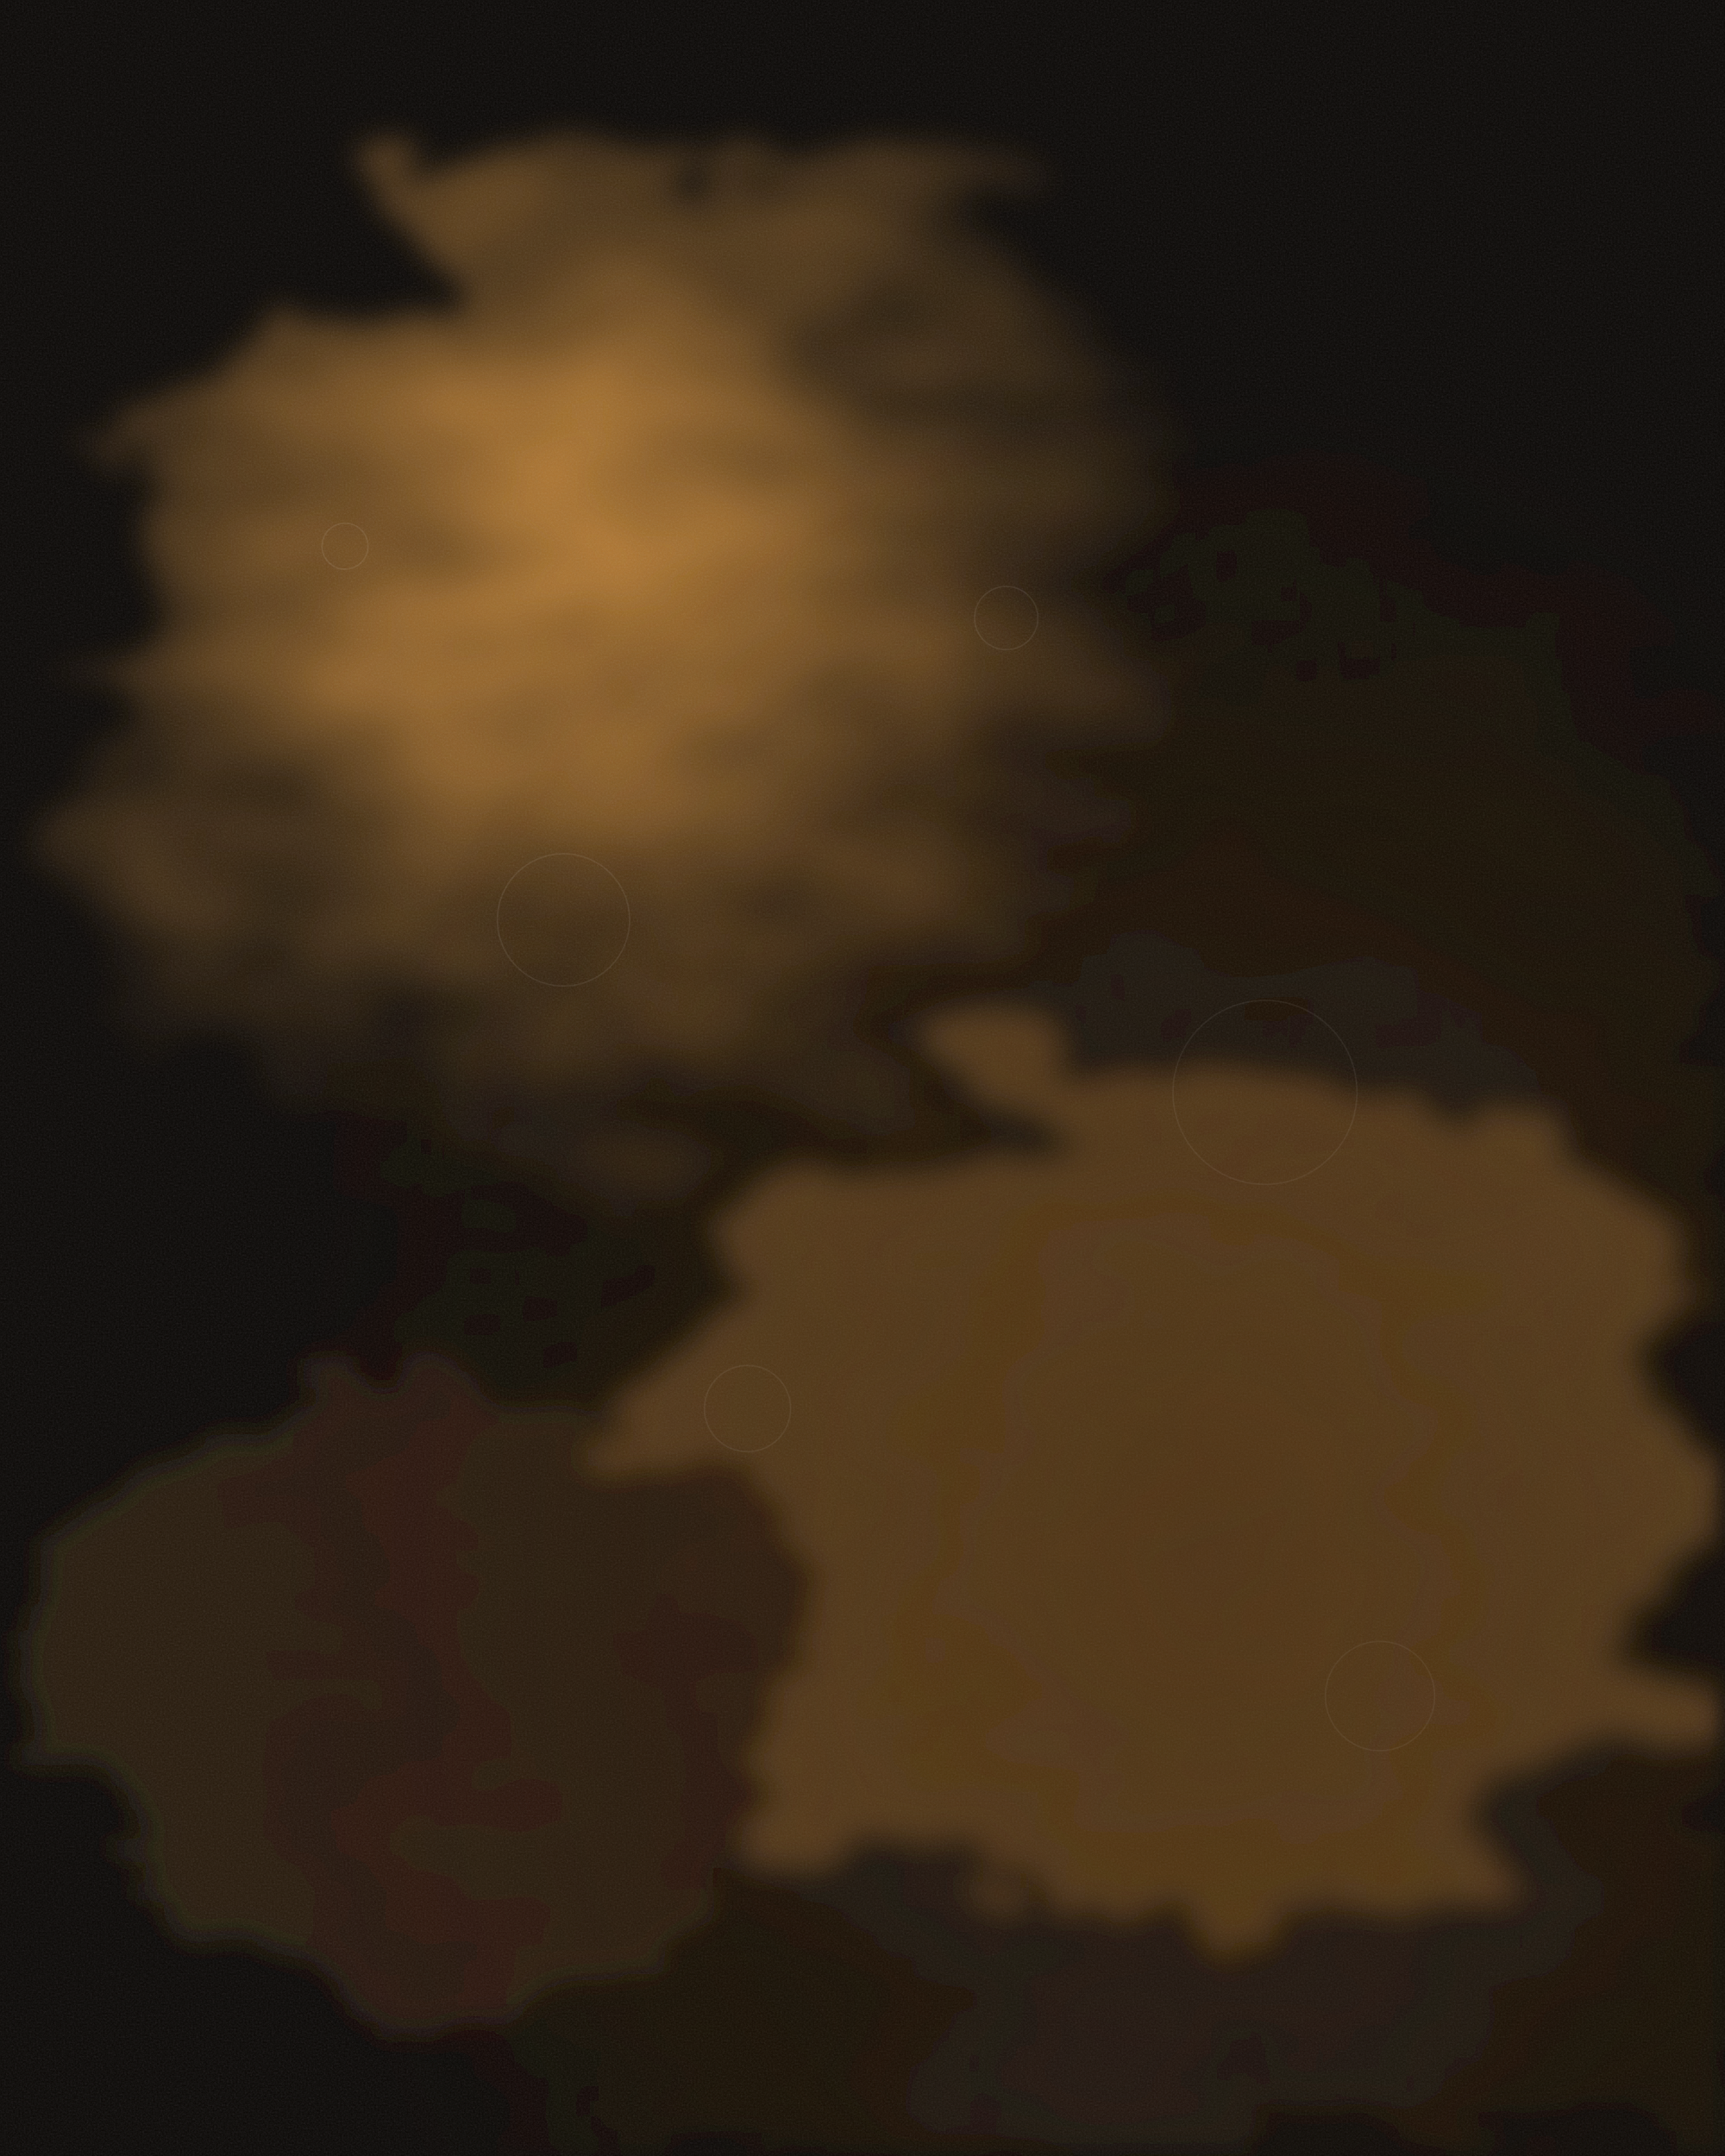
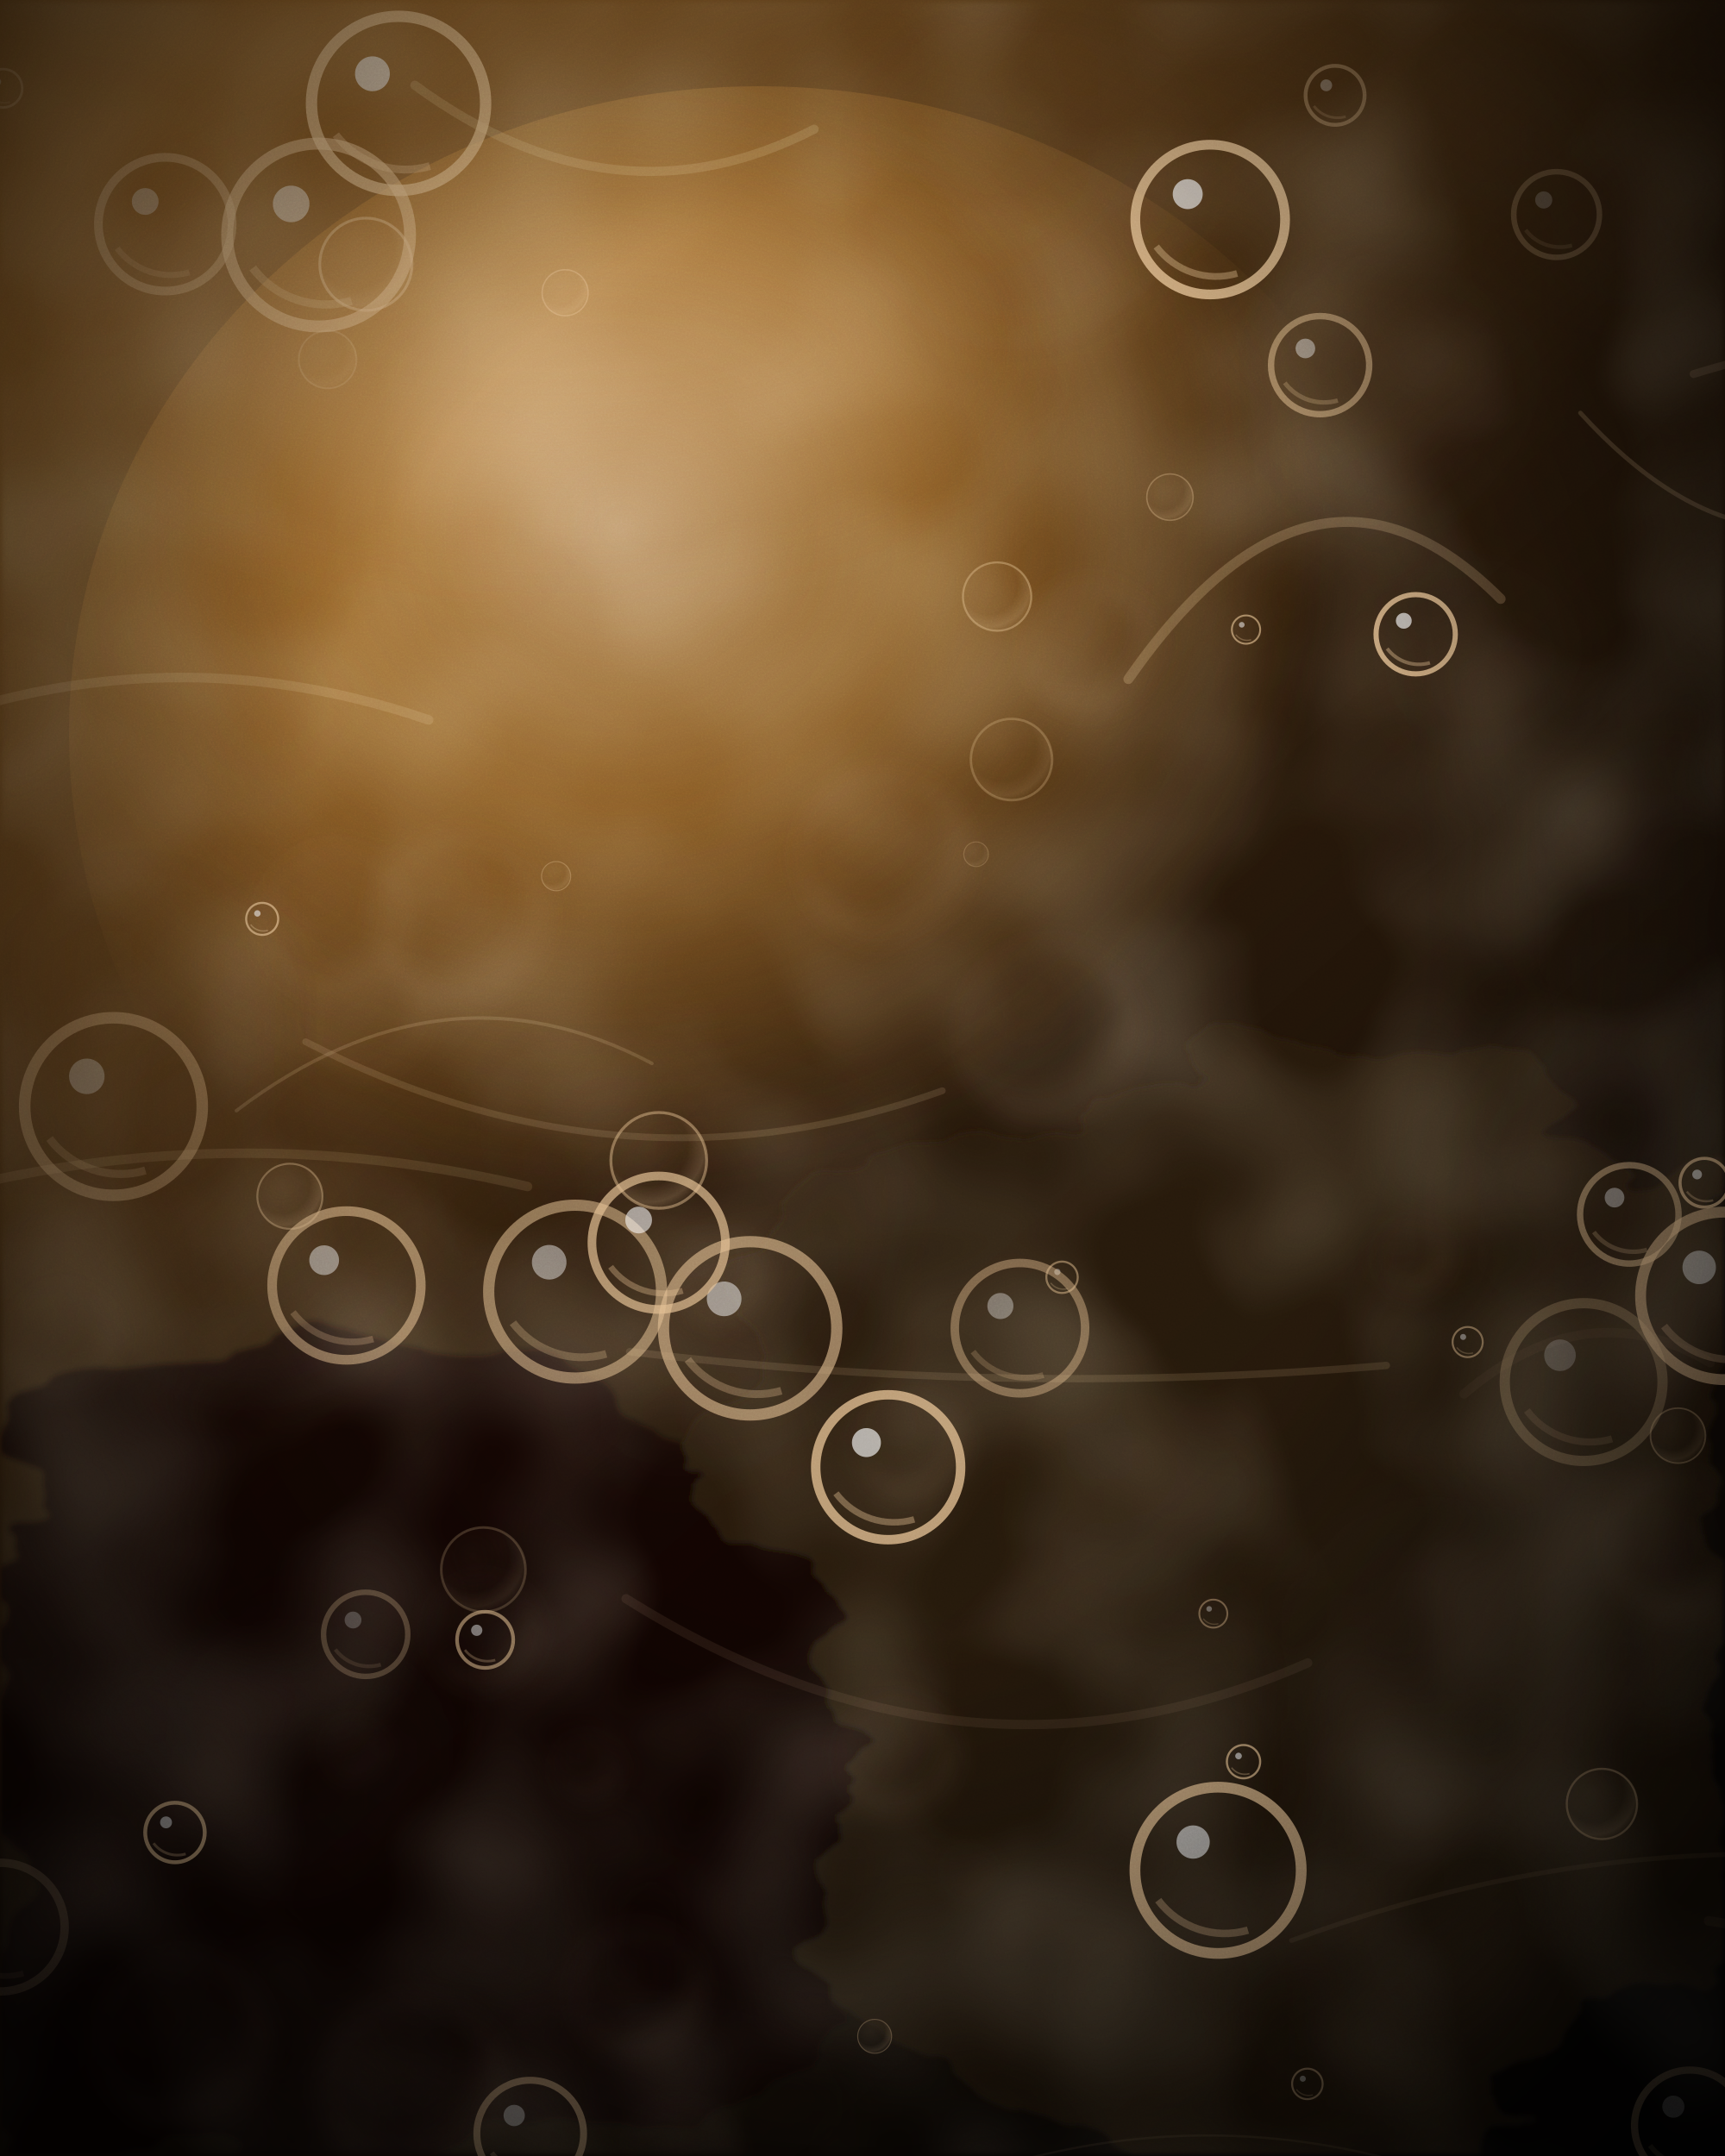
- <svg xmlns="http://www.w3.org/2000/svg" viewBox="0 0 1200 1500" width="1200" height="1500">
+ <svg xmlns="http://www.w3.org/2000/svg" viewBox="0 0 1200 1500" width="1200" height="1500" role="img" aria-label="Original kombucha, macro">
  <defs>
-     <filter id="warp-original" x="-20%" y="-20%" width="140%" height="140%">
-       <feTurbulence type="fractalNoise" baseFrequency="0.006 0.012" numOctaves="4" seed="2" result="t" />
-       <feDisplacementMap in="SourceGraphic" in2="t" scale="220" xChannelSelector="R" yChannelSelector="G" />
-       <feGaussianBlur stdDeviation="10" />
-     </filter>
-     <filter id="g-original">
-       <feTurbulence type="fractalNoise" baseFrequency="0.8" numOctaves="3" seed="2" />
+     <radialGradient id="m-original-bubble" cx="38%" cy="34%" r="68%">
+       <stop offset="0%" stop-color="#e4c093" stop-opacity="0.18" />
+       <stop offset="62%" stop-color="#e4c093" stop-opacity="0.05" />
+       <stop offset="88%" stop-color="#e4c093" stop-opacity="0.42" />
+       <stop offset="100%" stop-color="#e4c093" stop-opacity="0.08" />
+     </radialGradient>
+     <filter id="m-original-bk-far" x="-35%" y="-35%" width="170%" height="170%">
+       <feGaussianBlur stdDeviation="26" />
+     </filter>
+     <filter id="m-original-bk-mid" x="-35%" y="-35%" width="170%" height="170%">
+       <feGaussianBlur stdDeviation="8" />
+     </filter>
+     <filter id="m-original-soft" x="-35%" y="-35%" width="170%" height="170%">
+       <feGaussianBlur stdDeviation="40" />
+     </filter>
+     <filter id="m-original-warp" x="-25%" y="-25%" width="150%" height="150%">
+       <feTurbulence type="fractalNoise" baseFrequency="0.006 0.011" numOctaves="4" seed="11" result="t" />
+       <feDisplacementMap in="SourceGraphic" in2="t" scale="120" xChannelSelector="R" yChannelSelector="G" />
+       <feGaussianBlur stdDeviation="2" />
+     </filter>
+     <filter id="m-original-caustic" x="0" y="0" width="100%" height="100%">
+       <feTurbulence type="fractalNoise" baseFrequency="0.007" numOctaves="2" seed="13" result="n" />
+       <feColorMatrix in="n" type="matrix" values="0 0 0 0 1  0 0 0 0 0.82  0 0 0 0 0.55  1.6 0 0 0 -0.62" />
+       <feGaussianBlur stdDeviation="3" />
+     </filter>
+     <filter id="m-original-grain" x="0" y="0" width="100%" height="100%">
+       <feTurbulence type="fractalNoise" baseFrequency="0.8" numOctaves="3" seed="16" />
      <feColorMatrix type="saturate" values="0" />
      <feComponentTransfer>
-         <feFuncA type="linear" slope="0.16" />
+         <feFuncA type="linear" slope="0.2" />
      </feComponentTransfer>
      <feComposite operator="in" in2="SourceGraphic" />
    </filter>
-     <radialGradient id="b1-original" cx="0.4" cy="0.35" r="0.5">
-       <stop offset="0" stop-color="#CE8C3A" stop-opacity="0.9" />
-       <stop offset="1" stop-color="#CE8C3A" stop-opacity="0" />
+     <radialGradient id="m-original-vig" cx="50%" cy="42%" r="72%">
+       <stop offset="45%" stop-color="#000" stop-opacity="0" />
+       <stop offset="100%" stop-color="#000" stop-opacity="0.8" />
    </radialGradient>
-     <radialGradient id="b2-original" cx="0.7" cy="0.72" r="0.55">
-       <stop offset="0" stop-color="#2A1A0B" stop-opacity="1" />
-       <stop offset="1" stop-color="#2A1A0B" stop-opacity="0" />
+     <linearGradient id="m-original-base" x1="0.15" y1="0" x2="0.85" y2="1">
+       <stop offset="0%" stop-color="#95642a" />
+       <stop offset="48%" stop-color="#2A1A0B" />
+       <stop offset="100%" stop-color="#070504" />
+     </linearGradient>
+     <radialGradient id="m-original-core" cx="40%" cy="34%" r="52%">
+       <stop offset="0%" stop-color="#e4c093" stop-opacity="0.9" />
+       <stop offset="42%" stop-color="#CE8C3A" stop-opacity="0.6" />
+       <stop offset="100%" stop-color="#CE8C3A" stop-opacity="0" />
    </radialGradient>
  </defs>
-   <rect width="1200" height="1500" fill="#0A0705" />
-   <g filter="url(#warp-original)">
-     <rect width="1200" height="1500" fill="url(#b2-original)" />
-     <ellipse cx="480" cy="520" rx="420" ry="420" fill="url(#b1-original)" />
-     <ellipse cx="820" cy="1040" rx="360" ry="300" fill="#CE8C3A" opacity="0.35" />
-     <ellipse cx="300" cy="1180" rx="260" ry="220" fill="#2A1A0B" opacity="0.9" />
-   </g>
-   <g opacity="0.5" fill="none" stroke="#fff" stroke-opacity="0.16">
-     <circle cx="392" cy="640" r="46" />
-     <circle cx="700" cy="430" r="22" />
-     <circle cx="880" cy="760" r="64" />
-     <circle cx="520" cy="980" r="30" />
-     <circle cx="240" cy="380" r="16" />
-     <circle cx="960" cy="1180" r="38" />
-   </g>
-   <rect width="1200" height="1500" filter="url(#g-original)" opacity="0.75" />
-   <rect width="1200" height="1500" fill="url(#b2-original)" opacity="0.35" />
+   <rect width="1200" height="1500" fill="url(#m-original-base)" />
+   <ellipse cx="528" cy="510" rx="480" ry="450" fill="url(#m-original-core)" opacity="0.85" />
+   <g filter="url(#m-original-warp)" opacity="0.75">
+     <ellipse cx="888" cy="1110" rx="432" ry="390" fill="#2A1A0B" />
+     <ellipse cx="216" cy="1260" rx="384" ry="330" fill="#070504" />
+   </g>
+   <g style="mix-blend-mode:screen" opacity="0.55">
+     <path d="M-119.8 531.67 Q89.21 429.07 298.21 500.89" fill="none" stroke="#e4c093" stroke-opacity="0.28" stroke-width="6.65" stroke-linecap="round" />
+     <path d="M1099.4 287.28 Q1223.23 423.56 1347.06 328.17" fill="none" stroke="#e4c093" stroke-opacity="0.39" stroke-width="3.1" stroke-linecap="round" />
+     <path d="M1258.62 951.79 Q1550.03 966.33 1841.43 956.15" fill="none" stroke="#e4c093" stroke-opacity="0.11" stroke-width="1.83" stroke-linecap="round" />
+     <path d="M1178.13 260.21 Q1367.5 202.22 1556.86 242.81" fill="none" stroke="#e4c093" stroke-opacity="0.28" stroke-width="5.49" stroke-linecap="round" />
+     <path d="M212.65 724.78 Q434.07 838.41 655.49 758.87" fill="none" stroke="#e4c093" stroke-opacity="0.25" stroke-width="4.73" stroke-linecap="round" />
+     <path d="M435.52 1112.28 Q672.62 1261.11 909.73 1156.93" fill="none" stroke="#e4c093" stroke-opacity="0.16" stroke-width="6.45" stroke-linecap="round" />
+     <path d="M437.99 940.39 Q701.21 972.35 964.43 949.98" fill="none" stroke="#e4c093" stroke-opacity="0.23" stroke-width="5.12" stroke-linecap="round" />
+     <path d="M-108.64 849.67 Q129.19 769.17 367.02 825.52" fill="none" stroke="#e4c093" stroke-opacity="0.21" stroke-width="6.55" stroke-linecap="round" />
+     <path d="M1188.64 1336.42 Q1442.34 1378.07 1696.03 1348.91" fill="none" stroke="#e4c093" stroke-opacity="0.18" stroke-width="6.69" stroke-linecap="round" />
+     <path d="M552.15 1570.26 Q796.82 1426.55 1041.48 1527.15" fill="none" stroke="#e4c093" stroke-opacity="0.2" stroke-width="1.54" stroke-linecap="round" />
+     <path d="M288.61 59.33 Q427.47 161.22 566.33 89.9" fill="none" stroke="#e4c093" stroke-opacity="0.34" stroke-width="6.35" stroke-linecap="round" />
+     <path d="M1018.47 969.77 Q1104.09 897.31 1189.71 948.03" fill="none" stroke="#e4c093" stroke-opacity="0.08" stroke-width="6.49" stroke-linecap="round" />
+     <path d="M1301.96 665.38 Q1496.04 606.59 1690.13 647.74" fill="none" stroke="#e4c093" stroke-opacity="0.4" stroke-width="6.41" stroke-linecap="round" />
+     <path d="M898.45 1350.08 Q1175.81 1247.84 1453.17 1319.4" fill="none" stroke="#e4c093" stroke-opacity="0.18" stroke-width="3.35" stroke-linecap="round" />
+     <path d="M784.97 472.44 Q914.43 286.55 1043.9 416.67" fill="none" stroke="#e4c093" stroke-opacity="0.42" stroke-width="6.97" stroke-linecap="round" />
+     <path d="M164.41 772.76 Q308.98 663.11 453.54 739.86" fill="none" stroke="#e4c093" stroke-opacity="0.3" stroke-width="2.37" stroke-linecap="round" />
+   </g>
+   <g style="mix-blend-mode:screen" opacity="0.3">
+     <rect width="1200" height="1500" filter="url(#m-original-caustic)" />
+   </g>
+   <g filter="url(#m-original-bk-far)">
+     <circle cx="0.11" cy="867.68" r="36.05" fill="url(#m-original-bubble)" opacity="0.12" />
+     <circle cx="0.11" cy="867.68" r="36.05" fill="none" stroke="#e4c093" stroke-opacity="0.04" stroke-width="2.16" />
+     <circle cx="471.85" cy="941.27" r="80.81" fill="url(#m-original-bubble)" opacity="0.08" />
+     <circle cx="471.85" cy="941.27" r="80.81" fill="none" stroke="#e4c093" stroke-opacity="0.03" stroke-width="4.85" />
+     <circle cx="181.87" cy="324.47" r="84.18" fill="url(#m-original-bubble)" opacity="0.09" />
+     <circle cx="181.87" cy="324.47" r="84.18" fill="none" stroke="#e4c093" stroke-opacity="0.03" stroke-width="5.05" />
+     <circle cx="1165.9" cy="622.3" r="87.74" fill="url(#m-original-bubble)" opacity="0.1" />
+     <circle cx="1165.9" cy="622.3" r="87.74" fill="none" stroke="#e4c093" stroke-opacity="0.03" stroke-width="5.26" />
+     <circle cx="64.55" cy="138.57" r="84.09" fill="url(#m-original-bubble)" opacity="0.14" />
+     <circle cx="64.55" cy="138.57" r="84.09" fill="none" stroke="#e4c093" stroke-opacity="0.05" stroke-width="5.05" />
+     <circle cx="11.8" cy="361.91" r="36.09" fill="url(#m-original-bubble)" opacity="0.09" />
+     <circle cx="11.8" cy="361.91" r="36.09" fill="none" stroke="#e4c093" stroke-opacity="0.03" stroke-width="2.17" />
+     <circle cx="184.8" cy="484.72" r="39.32" fill="url(#m-original-bubble)" opacity="0.15" />
+     <circle cx="184.8" cy="484.72" r="39.32" fill="none" stroke="#e4c093" stroke-opacity="0.05" stroke-width="2.36" />
+     <circle cx="1190.39" cy="621.43" r="113.15" fill="url(#m-original-bubble)" opacity="0.08" />
+     <circle cx="1190.39" cy="621.43" r="113.15" fill="none" stroke="#e4c093" stroke-opacity="0.03" stroke-width="6.79" />
+     <circle cx="179.32" cy="854.36" r="104.97" fill="url(#m-original-bubble)" opacity="0.15" />
+     <circle cx="179.32" cy="854.36" r="104.97" fill="none" stroke="#e4c093" stroke-opacity="0.05" stroke-width="6.3" />
+     <circle cx="710" cy="115.39" r="110.32" fill="url(#m-original-bubble)" opacity="0.11" />
+     <circle cx="710" cy="115.39" r="110.32" fill="none" stroke="#e4c093" stroke-opacity="0.04" stroke-width="6.62" />
+     <circle cx="1157.36" cy="1185.91" r="90.47" fill="url(#m-original-bubble)" opacity="0.08" />
+     <circle cx="1157.36" cy="1185.91" r="90.47" fill="none" stroke="#e4c093" stroke-opacity="0.03" stroke-width="5.43" />
+     <circle cx="981.87" cy="1308.35" r="82.17" fill="url(#m-original-bubble)" opacity="0.13" />
+     <circle cx="981.87" cy="1308.35" r="82.17" fill="none" stroke="#e4c093" stroke-opacity="0.05" stroke-width="4.93" />
+     <circle cx="327.02" cy="355.41" r="47.81" fill="url(#m-original-bubble)" opacity="0.14" />
+     <circle cx="327.02" cy="355.41" r="47.81" fill="none" stroke="#e4c093" stroke-opacity="0.05" stroke-width="2.87" />
+     <circle cx="1023.95" cy="448.32" r="58.01" fill="url(#m-original-bubble)" opacity="0.16" />
+     <circle cx="1023.95" cy="448.32" r="58.01" fill="none" stroke="#e4c093" stroke-opacity="0.06" stroke-width="3.48" />
+     <circle cx="1005.85" cy="1157.81" r="111.94" fill="url(#m-original-bubble)" opacity="0.14" />
+     <circle cx="1005.85" cy="1157.81" r="111.94" fill="none" stroke="#e4c093" stroke-opacity="0.05" stroke-width="6.72" />
+     <circle cx="1027" cy="81.41" r="47.6" fill="url(#m-original-bubble)" opacity="0.14" />
+     <circle cx="1027" cy="81.41" r="47.6" fill="none" stroke="#e4c093" stroke-opacity="0.05" stroke-width="2.86" />
+     <circle cx="1007.65" cy="1391.58" r="47.44" fill="url(#m-original-bubble)" opacity="0.08" />
+     <circle cx="1007.65" cy="1391.58" r="47.44" fill="none" stroke="#e4c093" stroke-opacity="0.03" stroke-width="2.85" />
+     <circle cx="447.81" cy="1327.48" r="30.76" fill="url(#m-original-bubble)" opacity="0.13" />
+     <circle cx="447.81" cy="1327.48" r="30.76" fill="none" stroke="#e4c093" stroke-opacity="0.05" stroke-width="1.85" />
+     <circle cx="389.98" cy="1448.71" r="62.13" fill="url(#m-original-bubble)" opacity="0.12" />
+     <circle cx="389.98" cy="1448.71" r="62.13" fill="none" stroke="#e4c093" stroke-opacity="0.04" stroke-width="3.73" />
+     <circle cx="350.11" cy="901.51" r="42.44" fill="url(#m-original-bubble)" opacity="0.09" />
+     <circle cx="350.11" cy="901.51" r="42.44" fill="none" stroke="#e4c093" stroke-opacity="0.03" stroke-width="2.55" />
+     <circle cx="1120.57" cy="756.58" r="47.14" fill="url(#m-original-bubble)" opacity="0.1" />
+     <circle cx="1120.57" cy="756.58" r="47.14" fill="none" stroke="#e4c093" stroke-opacity="0.03" stroke-width="2.83" />
+     <circle cx="502.76" cy="831.78" r="105.12" fill="url(#m-original-bubble)" opacity="0.13" />
+     <circle cx="502.76" cy="831.78" r="105.12" fill="none" stroke="#e4c093" stroke-opacity="0.05" stroke-width="6.31" />
+     <circle cx="1192.19" cy="994.3" r="101.85" fill="url(#m-original-bubble)" opacity="0.13" />
+     <circle cx="1192.19" cy="994.3" r="101.85" fill="none" stroke="#e4c093" stroke-opacity="0.05" stroke-width="6.11" />
+     <circle cx="254.62" cy="238.93" r="38.4" fill="url(#m-original-bubble)" opacity="0.09" />
+     <circle cx="254.62" cy="238.93" r="38.4" fill="none" stroke="#e4c093" stroke-opacity="0.03" stroke-width="2.3" />
+     <circle cx="1133.96" cy="147.19" r="50.86" fill="url(#m-original-bubble)" opacity="0.16" />
+     <circle cx="1133.96" cy="147.19" r="50.86" fill="none" stroke="#e4c093" stroke-opacity="0.06" stroke-width="3.05" />
+     <circle cx="537.18" cy="922.51" r="70.19" fill="url(#m-original-bubble)" opacity="0.08" />
+     <circle cx="537.18" cy="922.51" r="70.19" fill="none" stroke="#e4c093" stroke-opacity="0.03" stroke-width="4.21" />
+     <circle cx="1013.57" cy="1289.79" r="86.6" fill="url(#m-original-bubble)" opacity="0.11" />
+     <circle cx="1013.57" cy="1289.79" r="86.6" fill="none" stroke="#e4c093" stroke-opacity="0.04" stroke-width="5.2" />
+     <circle cx="496.08" cy="1472.64" r="71.79" fill="url(#m-original-bubble)" opacity="0.16" />
+     <circle cx="496.08" cy="1472.64" r="71.79" fill="none" stroke="#e4c093" stroke-opacity="0.06" stroke-width="4.31" />
+     <circle cx="786.01" cy="1033.27" r="74.84" fill="url(#m-original-bubble)" opacity="0.08" />
+     <circle cx="786.01" cy="1033.27" r="74.84" fill="none" stroke="#e4c093" stroke-opacity="0.03" stroke-width="4.49" />
+     <circle cx="1100.65" cy="829.53" r="81.89" fill="url(#m-original-bubble)" opacity="0.12" />
+     <circle cx="1100.65" cy="829.53" r="81.89" fill="none" stroke="#e4c093" stroke-opacity="0.04" stroke-width="4.91" />
+     <circle cx="110.26" cy="442.59" r="33.24" fill="url(#m-original-bubble)" opacity="0.16" />
+     <circle cx="110.26" cy="442.59" r="33.24" fill="none" stroke="#e4c093" stroke-opacity="0.06" stroke-width="1.99" />
+     <circle cx="387.02" cy="776.75" r="52.93" fill="url(#m-original-bubble)" opacity="0.15" />
+     <circle cx="387.02" cy="776.75" r="52.93" fill="none" stroke="#e4c093" stroke-opacity="0.05" stroke-width="3.18" />
+     <circle cx="204.9" cy="1215.71" r="87.95" fill="url(#m-original-bubble)" opacity="0.14" />
+     <circle cx="204.9" cy="1215.71" r="87.95" fill="none" stroke="#e4c093" stroke-opacity="0.05" stroke-width="5.28" />
+     <circle cx="964.82" cy="264.23" r="86.68" fill="url(#m-original-bubble)" opacity="0.13" />
+     <circle cx="964.82" cy="264.23" r="86.68" fill="none" stroke="#e4c093" stroke-opacity="0.05" stroke-width="5.2" />
+     <circle cx="1196.27" cy="1155.59" r="34.16" fill="url(#m-original-bubble)" opacity="0.08" />
+     <circle cx="1196.27" cy="1155.59" r="34.16" fill="none" stroke="#e4c093" stroke-opacity="0.03" stroke-width="2.05" />
+     <circle cx="97.56" cy="697.36" r="90.64" fill="url(#m-original-bubble)" opacity="0.14" />
+     <circle cx="97.56" cy="697.36" r="90.64" fill="none" stroke="#e4c093" stroke-opacity="0.05" stroke-width="5.44" />
+     <circle cx="959.59" cy="1357.8" r="93.17" fill="url(#m-original-bubble)" opacity="0.14" />
+     <circle cx="959.59" cy="1357.8" r="93.17" fill="none" stroke="#e4c093" stroke-opacity="0.05" stroke-width="5.59" />
+     <circle cx="30.62" cy="1293.26" r="81.15" fill="url(#m-original-bubble)" opacity="0.12" />
+     <circle cx="30.62" cy="1293.26" r="81.15" fill="none" stroke="#e4c093" stroke-opacity="0.04" stroke-width="4.87" />
+   </g>
+   <g filter="url(#m-original-bk-mid)">
+     <circle cx="614.84" cy="595.63" r="57.63" fill="url(#m-original-bubble)" opacity="0.23" />
+     <circle cx="614.84" cy="595.63" r="57.63" fill="none" stroke="#e4c093" stroke-opacity="0.14" stroke-width="3.46" />
+     <circle cx="624.66" cy="1222.57" r="39.25" fill="url(#m-original-bubble)" opacity="0.24" />
+     <circle cx="624.66" cy="1222.57" r="39.25" fill="none" stroke="#e4c093" stroke-opacity="0.14" stroke-width="2.36" />
+     <circle cx="1168.92" cy="1075.77" r="49.75" fill="url(#m-original-bubble)" opacity="0.21" />
+     <circle cx="1168.92" cy="1075.77" r="49.75" fill="none" stroke="#e4c093" stroke-opacity="0.13" stroke-width="2.99" />
+     <circle cx="408.6" cy="1230.12" r="22.34" fill="url(#m-original-bubble)" opacity="0.25" />
+     <circle cx="408.6" cy="1230.12" r="22.34" fill="none" stroke="#e4c093" stroke-opacity="0.15" stroke-width="1.34" />
+     <circle cx="443.81" cy="1385.63" r="44.93" fill="url(#m-original-bubble)" opacity="0.24" />
+     <circle cx="443.81" cy="1385.63" r="44.93" fill="none" stroke="#e4c093" stroke-opacity="0.14" stroke-width="2.7" />
+     <circle cx="127.3" cy="1419.57" r="58.71" fill="url(#m-original-bubble)" opacity="0.2" />
+     <circle cx="127.3" cy="1419.57" r="58.71" fill="none" stroke="#e4c093" stroke-opacity="0.12" stroke-width="3.52" />
+     <circle cx="44.03" cy="931.97" r="36.19" fill="url(#m-original-bubble)" opacity="0.21" />
+     <circle cx="44.03" cy="931.97" r="36.19" fill="none" stroke="#e4c093" stroke-opacity="0.13" stroke-width="2.17" />
+     <circle cx="233.15" cy="641.4" r="51.51" fill="url(#m-original-bubble)" opacity="0.16" />
+     <circle cx="233.15" cy="641.4" r="51.51" fill="none" stroke="#e4c093" stroke-opacity="0.1" stroke-width="3.09" />
+     <circle cx="983.7" cy="874.47" r="24.18" fill="url(#m-original-bubble)" opacity="0.28" />
+     <circle cx="983.7" cy="874.47" r="24.18" fill="none" stroke="#e4c093" stroke-opacity="0.17" stroke-width="1.45" />
+     <circle cx="1.81" cy="495.48" r="48.93" fill="url(#m-original-bubble)" opacity="0.15" />
+     <circle cx="1.81" cy="495.48" r="48.93" fill="none" stroke="#e4c093" stroke-opacity="0.09" stroke-width="2.94" />
+     <circle cx="245.67" cy="1216.11" r="19.97" fill="url(#m-original-bubble)" opacity="0.23" />
+     <circle cx="245.67" cy="1216.11" r="19.97" fill="none" stroke="#e4c093" stroke-opacity="0.14" stroke-width="1.2" />
+     <circle cx="499.69" cy="889.3" r="29.96" fill="url(#m-original-bubble)" opacity="0.28" />
+     <circle cx="499.69" cy="889.3" r="29.96" fill="none" stroke="#e4c093" stroke-opacity="0.17" stroke-width="1.8" />
+     <circle cx="321.33" cy="639.72" r="58.36" fill="url(#m-original-bubble)" opacity="0.21" />
+     <circle cx="321.33" cy="639.72" r="58.36" fill="none" stroke="#e4c093" stroke-opacity="0.13" stroke-width="3.5" />
+     <circle cx="258.28" cy="707.69" r="38.73" fill="url(#m-original-bubble)" opacity="0.16" />
+     <circle cx="258.28" cy="707.69" r="38.73" fill="none" stroke="#e4c093" stroke-opacity="0.1" stroke-width="2.32" />
+     <circle cx="289.45" cy="1452.51" r="62.07" fill="url(#m-original-bubble)" opacity="0.22" />
+     <circle cx="289.45" cy="1452.51" r="62.07" fill="none" stroke="#e4c093" stroke-opacity="0.13" stroke-width="3.72" />
+     <circle cx="336.56" cy="1135.46" r="37.84" fill="url(#m-original-bubble)" opacity="0.23" />
+     <circle cx="336.56" cy="1135.46" r="37.84" fill="none" stroke="#e4c093" stroke-opacity="0.14" stroke-width="2.27" />
+     <circle cx="730.37" cy="717.64" r="61.08" fill="url(#m-original-bubble)" opacity="0.17" />
+     <circle cx="730.37" cy="717.64" r="61.08" fill="none" stroke="#e4c093" stroke-opacity="0.1" stroke-width="3.66" />
+     <circle cx="758.85" cy="449.77" r="44.21" fill="url(#m-original-bubble)" opacity="0.26" />
+     <circle cx="758.85" cy="449.77" r="44.21" fill="none" stroke="#e4c093" stroke-opacity="0.16" stroke-width="2.65" />
+     <circle cx="673.28" cy="1300.98" r="17.1" fill="url(#m-original-bubble)" opacity="0.17" />
+     <circle cx="673.28" cy="1300.98" r="17.1" fill="none" stroke="#e4c093" stroke-opacity="0.1" stroke-width="1.03" />
+     <circle cx="473.59" cy="1499.41" r="35.83" fill="url(#m-original-bubble)" opacity="0.25" />
+     <circle cx="473.59" cy="1499.41" r="35.83" fill="none" stroke="#e4c093" stroke-opacity="0.15" stroke-width="2.15" />
+     <circle cx="632.86" cy="1005.51" r="36.51" fill="url(#m-original-bubble)" opacity="0.28" />
+     <circle cx="632.86" cy="1005.51" r="36.51" fill="none" stroke="#e4c093" stroke-opacity="0.17" stroke-width="2.19" />
+   </g>
+   <g>
+     <circle cx="703.66" cy="528.42" r="28.28" fill="url(#m-original-bubble)" opacity="0.27" />
+     <circle cx="703.66" cy="528.42" r="28.28" fill="none" stroke="#e4c093" stroke-opacity="0.27" stroke-width="1.7" />
+     <circle cx="693.66" cy="415.06" r="23.78" fill="url(#m-original-bubble)" opacity="0.41" />
+     <circle cx="693.66" cy="415.06" r="23.78" fill="none" stroke="#e4c093" stroke-opacity="0.41" stroke-width="1.43" />
+     <circle cx="458.28" cy="807.34" r="33.33" fill="url(#m-original-bubble)" opacity="0.46" />
+     <circle cx="458.28" cy="807.34" r="33.33" fill="none" stroke="#e4c093" stroke-opacity="0.46" stroke-width="2" />
+     <circle cx="679.03" cy="594.31" r="8.58" fill="url(#m-original-bubble)" opacity="0.23" />
+     <circle cx="679.03" cy="594.31" r="8.58" fill="none" stroke="#e4c093" stroke-opacity="0.23" stroke-width="0.7" />
+     <circle cx="336.27" cy="1092.03" r="29.32" fill="url(#m-original-bubble)" opacity="0.23" />
+     <circle cx="336.27" cy="1092.03" r="29.32" fill="none" stroke="#e4c093" stroke-opacity="0.23" stroke-width="1.76" />
+     <circle cx="227.92" cy="250.12" r="20.07" fill="url(#m-original-bubble)" opacity="0.24" />
+     <circle cx="227.92" cy="250.12" r="20.07" fill="none" stroke="#e4c093" stroke-opacity="0.24" stroke-width="1.2" />
+     <circle cx="608.46" cy="1416.74" r="11.79" fill="url(#m-original-bubble)" opacity="0.49" />
+     <circle cx="608.46" cy="1416.74" r="11.79" fill="none" stroke="#e4c093" stroke-opacity="0.49" stroke-width="0.71" />
+     <circle cx="201.67" cy="832.29" r="22.67" fill="url(#m-original-bubble)" opacity="0.38" />
+     <circle cx="201.67" cy="832.29" r="22.67" fill="none" stroke="#e4c093" stroke-opacity="0.38" stroke-width="1.36" />
+     <circle cx="1167.28" cy="998.82" r="19.13" fill="url(#m-original-bubble)" opacity="0.33" />
+     <circle cx="1167.28" cy="998.82" r="19.13" fill="none" stroke="#e4c093" stroke-opacity="0.33" stroke-width="1.15" />
+     <circle cx="813.89" cy="345.87" r="16.11" fill="url(#m-original-bubble)" opacity="0.34" />
+     <circle cx="813.89" cy="345.87" r="16.11" fill="none" stroke="#e4c093" stroke-opacity="0.34" stroke-width="0.97" />
+     <circle cx="386.87" cy="609.57" r="10.15" fill="url(#m-original-bubble)" opacity="0.33" />
+     <circle cx="386.87" cy="609.57" r="10.15" fill="none" stroke="#e4c093" stroke-opacity="0.33" stroke-width="0.7" />
+     <circle cx="393.13" cy="203.69" r="16.01" fill="url(#m-original-bubble)" opacity="0.44" />
+     <circle cx="393.13" cy="203.69" r="16.01" fill="none" stroke="#e4c093" stroke-opacity="0.44" stroke-width="0.96" />
+     <circle cx="1114.38" cy="1255.07" r="24.46" fill="url(#m-original-bubble)" opacity="0.44" />
+     <circle cx="1114.38" cy="1255.07" r="24.46" fill="none" stroke="#e4c093" stroke-opacity="0.44" stroke-width="1.47" />
+     <circle cx="254.55" cy="183.85" r="32.09" fill="url(#m-original-bubble)" opacity="0.47" />
+     <circle cx="254.55" cy="183.85" r="32.09" fill="none" stroke="#e4c093" stroke-opacity="0.47" stroke-width="1.93" />
+   </g>
+   <circle cx="0.21" cy="1340.75" r="44.76" fill="none" stroke="#e4c093" stroke-opacity="0.3" stroke-width="5.82" />
+   <circle cx="-13.22" cy="1325.53" r="8.95" fill="#FFFFFF" opacity="0.24" />
+   <path d="M-32.02 1356.86 A 44.76 44.76 0 0 0 16.32 1372.98" fill="none" stroke="#e4c093" stroke-opacity="0.15" stroke-width="4.03" />
+   <circle cx="865.06" cy="1225.65" r="11.57" fill="none" stroke="#e4c093" stroke-opacity="0.81" stroke-width="1.5" />
+   <circle cx="861.59" cy="1221.72" r="2.31" fill="#FFFFFF" opacity="0.65" />
+   <path d="M856.73 1229.82 A 11.57 11.57 0 0 0 869.23 1233.98" fill="none" stroke="#e4c093" stroke-opacity="0.41" stroke-width="1.04" />
+   <circle cx="1133.43" cy="844.87" r="34.25" fill="none" stroke="#e4c093" stroke-opacity="0.51" stroke-width="4.45" />
+   <circle cx="1123.16" cy="833.23" r="6.85" fill="#FFFFFF" opacity="0.41" />
+   <path d="M1108.77 857.2 A 34.25 34.25 0 0 0 1145.76 869.53" fill="none" stroke="#e4c093" stroke-opacity="0.26" stroke-width="3.08" />
+   <circle cx="337.49" cy="1140.88" r="19.54" fill="none" stroke="#e4c093" stroke-opacity="0.64" stroke-width="2.54" />
+   <circle cx="331.63" cy="1134.24" r="3.91" fill="#FFFFFF" opacity="0.51" />
+   <path d="M323.42 1147.91 A 19.54 19.54 0 0 0 344.52 1154.95" fill="none" stroke="#e4c093" stroke-opacity="0.32" stroke-width="1.76" />
+   <circle cx="918.34" cy="254.04" r="34.14" fill="none" stroke="#e4c093" stroke-opacity="0.53" stroke-width="4.44" />
+   <circle cx="908.1" cy="242.43" r="6.83" fill="#FFFFFF" opacity="0.42" />
+   <path d="M893.76 266.33 A 34.14 34.14 0 0 0 930.63 278.62" fill="none" stroke="#e4c093" stroke-opacity="0.27" stroke-width="3.07" />
+   <circle cx="221.63" cy="163.5" r="63.6" fill="none" stroke="#e4c093" stroke-opacity="0.53" stroke-width="8.27" />
+   <circle cx="202.55" cy="141.88" r="12.72" fill="#FFFFFF" opacity="0.42" />
+   <path d="M175.84 186.4 A 63.6 63.6 0 0 0 244.53 209.29" fill="none" stroke="#e4c093" stroke-opacity="0.27" stroke-width="5.72" />
+   <circle cx="738.81" cy="888.65" r="10.91" fill="none" stroke="#e4c093" stroke-opacity="0.48" stroke-width="1.42" />
+   <circle cx="735.54" cy="884.94" r="2.18" fill="#FFFFFF" opacity="0.38" />
+   <path d="M730.95 892.58 A 10.91 10.91 0 0 0 742.74 896.51" fill="none" stroke="#e4c093" stroke-opacity="0.24" stroke-width="0.98" />
+   <circle cx="182.38" cy="639.29" r="11.13" fill="none" stroke="#e4c093" stroke-opacity="0.71" stroke-width="1.45" />
+   <circle cx="179.04" cy="635.51" r="2.23" fill="#FFFFFF" opacity="0.57" />
+   <path d="M174.37 643.3 A 11.13 11.13 0 0 0 186.39 647.3" fill="none" stroke="#e4c093" stroke-opacity="0.36" stroke-width="1" />
+   <circle cx="928.76" cy="66.33" r="20.53" fill="none" stroke="#e4c093" stroke-opacity="0.38" stroke-width="2.67" />
+   <circle cx="922.6" cy="59.35" r="4.11" fill="#FFFFFF" opacity="0.3" />
+   <path d="M913.98 73.72 A 20.53 20.53 0 0 0 936.15 81.11" fill="none" stroke="#e4c093" stroke-opacity="0.19" stroke-width="1.85" />
+   <circle cx="1101.66" cy="961.55" r="54.88" fill="none" stroke="#e4c093" stroke-opacity="0.27" stroke-width="7.13" />
+   <circle cx="1085.2" cy="942.89" r="10.98" fill="#FFFFFF" opacity="0.22" />
+   <path d="M1062.15 981.31 A 54.88 54.88 0 0 0 1121.42 1001.06" fill="none" stroke="#e4c093" stroke-opacity="0.14" stroke-width="4.94" />
+   <circle cx="521.83" cy="924.16" r="60.28" fill="none" stroke="#e4c093" stroke-opacity="0.59" stroke-width="7.84" />
+   <circle cx="503.75" cy="903.66" r="12.06" fill="#FFFFFF" opacity="0.47" />
+   <path d="M478.43 945.86 A 60.28 60.28 0 0 0 543.53 967.56" fill="none" stroke="#e4c093" stroke-opacity="0.3" stroke-width="5.43" />
+   <circle cx="400.09" cy="898.63" r="60.13" fill="none" stroke="#e4c093" stroke-opacity="0.53" stroke-width="7.82" />
+   <circle cx="382.05" cy="878.19" r="12.03" fill="#FFFFFF" opacity="0.42" />
+   <path d="M356.8 920.28 A 60.13 60.13 0 0 0 421.74 941.92" fill="none" stroke="#e4c093" stroke-opacity="0.27" stroke-width="5.41" />
+   <circle cx="1199.54" cy="901.58" r="58.27" fill="none" stroke="#e4c093" stroke-opacity="0.56" stroke-width="7.58" />
+   <circle cx="1182.06" cy="881.77" r="11.65" fill="#FFFFFF" opacity="0.45" />
+   <path d="M1157.59 922.56 A 58.27 58.27 0 0 0 1220.52 943.53" fill="none" stroke="#e4c093" stroke-opacity="0.28" stroke-width="5.24" />
+   <circle cx="277.25" cy="71.93" r="60.58" fill="none" stroke="#e4c093" stroke-opacity="0.65" stroke-width="7.88" />
+   <circle cx="259.08" cy="51.33" r="12.12" fill="#FFFFFF" opacity="0.52" />
+   <path d="M233.63 93.74 A 60.58 60.58 0 0 0 299.06 115.55" fill="none" stroke="#e4c093" stroke-opacity="0.33" stroke-width="5.45" />
+   <circle cx="844.06" cy="1122.66" r="9.75" fill="none" stroke="#e4c093" stroke-opacity="0.45" stroke-width="1.27" />
+   <circle cx="841.14" cy="1119.35" r="1.95" fill="#FFFFFF" opacity="0.36" />
+   <path d="M837.04 1126.17 A 9.75 9.75 0 0 0 847.57 1129.68" fill="none" stroke="#e4c093" stroke-opacity="0.23" stroke-width="0.88" />
+   <circle cx="1082.84" cy="149.26" r="29.82" fill="none" stroke="#e4c093" stroke-opacity="0.26" stroke-width="3.88" />
+   <circle cx="1073.89" cy="139.12" r="5.96" fill="#FFFFFF" opacity="0.21" />
+   <path d="M1061.37 160 A 29.82 29.82 0 0 0 1093.58 170.73" fill="none" stroke="#e4c093" stroke-opacity="0.13" stroke-width="2.68" />
+   <circle cx="847.35" cy="1301.23" r="57.83" fill="none" stroke="#e4c093" stroke-opacity="0.85" stroke-width="7.52" />
+   <circle cx="830" cy="1281.57" r="11.57" fill="#FFFFFF" opacity="0.68" />
+   <path d="M805.71 1322.05 A 57.83 57.83 0 0 0 868.17 1342.87" fill="none" stroke="#e4c093" stroke-opacity="0.43" stroke-width="5.2" />
+   <circle cx="1020.98" cy="933.72" r="10.48" fill="none" stroke="#e4c093" stroke-opacity="0.52" stroke-width="1.36" />
+   <circle cx="1017.84" cy="930.16" r="2.1" fill="#FFFFFF" opacity="0.42" />
+   <path d="M1013.43 937.49 A 10.48 10.48 0 0 0 1024.75 941.27" fill="none" stroke="#e4c093" stroke-opacity="0.26" stroke-width="0.94" />
+   <circle cx="114.96" cy="155.98" r="46.51" fill="none" stroke="#e4c093" stroke-opacity="0.38" stroke-width="6.05" />
+   <circle cx="101.01" cy="140.17" r="9.3" fill="#FFFFFF" opacity="0.3" />
+   <path d="M81.47 172.72 A 46.51 46.51 0 0 0 131.7 189.47" fill="none" stroke="#e4c093" stroke-opacity="0.19" stroke-width="4.19" />
+   <circle cx="841.87" cy="152.77" r="52.09" fill="none" stroke="#e4c093" stroke-opacity="0.82" stroke-width="6.77" />
+   <circle cx="826.24" cy="135.06" r="10.42" fill="#FFFFFF" opacity="0.66" />
+   <path d="M804.37 171.52 A 52.09 52.09 0 0 0 860.62 190.27" fill="none" stroke="#e4c093" stroke-opacity="0.41" stroke-width="4.69" />
+   <circle cx="254.38" cy="1137.06" r="29.29" fill="none" stroke="#e4c093" stroke-opacity="0.34" stroke-width="3.81" />
+   <circle cx="245.59" cy="1127.1" r="5.86" fill="#FFFFFF" opacity="0.27" />
+   <path d="M233.29 1147.6 A 29.29 29.29 0 0 0 264.92 1158.15" fill="none" stroke="#e4c093" stroke-opacity="0.17" stroke-width="2.64" />
+   <circle cx="121.72" cy="1274.93" r="20.71" fill="none" stroke="#e4c093" stroke-opacity="0.83" stroke-width="2.69" />
+   <circle cx="115.51" cy="1267.89" r="4.14" fill="#FFFFFF" opacity="0.66" />
+   <path d="M106.81 1282.39 A 20.71 20.71 0 0 0 129.18 1289.84" fill="none" stroke="#e4c093" stroke-opacity="0.42" stroke-width="1.86" />
+   <circle cx="1185.69" cy="822.88" r="16.95" fill="none" stroke="#e4c093" stroke-opacity="0.69" stroke-width="2.2" />
+   <circle cx="1180.61" cy="817.12" r="3.39" fill="#FFFFFF" opacity="0.55" />
+   <path d="M1173.49 828.98 A 16.95 16.95 0 0 0 1191.79 835.08" fill="none" stroke="#e4c093" stroke-opacity="0.35" stroke-width="1.53" />
+   <circle cx="866.8" cy="438.03" r="9.85" fill="none" stroke="#e4c093" stroke-opacity="0.62" stroke-width="1.28" />
+   <circle cx="863.84" cy="434.68" r="1.97" fill="#FFFFFF" opacity="0.5" />
+   <path d="M859.71 441.58 A 9.85 9.85 0 0 0 870.35 445.12" fill="none" stroke="#e4c093" stroke-opacity="0.31" stroke-width="0.89" />
+   <circle cx="78.93" cy="769.85" r="61.77" fill="none" stroke="#e4c093" stroke-opacity="0.33" stroke-width="8.03" />
+   <circle cx="60.4" cy="748.85" r="12.35" fill="#FFFFFF" opacity="0.26" />
+   <path d="M34.46 792.09 A 61.77 61.77 0 0 0 101.17 814.32" fill="none" stroke="#e4c093" stroke-opacity="0.17" stroke-width="5.56" />
+   <circle cx="984.82" cy="441.27" r="27.57" fill="none" stroke="#e4c093" stroke-opacity="0.8" stroke-width="3.58" />
+   <circle cx="976.55" cy="431.9" r="5.51" fill="#FFFFFF" opacity="0.64" />
+   <path d="M964.97 451.2 A 27.57 27.57 0 0 0 994.75 461.12" fill="none" stroke="#e4c093" stroke-opacity="0.4" stroke-width="2.48" />
+   <circle cx="458.21" cy="864.61" r="46.43" fill="none" stroke="#e4c093" stroke-opacity="0.69" stroke-width="6.04" />
+   <circle cx="444.28" cy="848.82" r="9.29" fill="#FFFFFF" opacity="0.55" />
+   <path d="M424.78 881.32 A 46.43 46.43 0 0 0 474.92 898.04" fill="none" stroke="#e4c093" stroke-opacity="0.35" stroke-width="4.18" />
+   <circle cx="909.48" cy="1449.84" r="10.61" fill="none" stroke="#e4c093" stroke-opacity="0.53" stroke-width="1.38" />
+   <circle cx="906.3" cy="1446.23" r="2.12" fill="#FFFFFF" opacity="0.42" />
+   <path d="M901.84 1453.66 A 10.61 10.61 0 0 0 913.3 1457.48" fill="none" stroke="#e4c093" stroke-opacity="0.27" stroke-width="0.95" />
+   <circle cx="241.01" cy="894.34" r="51.71" fill="none" stroke="#e4c093" stroke-opacity="0.56" stroke-width="6.72" />
+   <circle cx="225.5" cy="876.76" r="10.34" fill="#FFFFFF" opacity="0.45" />
+   <path d="M203.78 912.96 A 51.71 51.71 0 0 0 259.63 931.57" fill="none" stroke="#e4c093" stroke-opacity="0.28" stroke-width="4.65" />
+   <circle cx="617.86" cy="1020.8" r="50.41" fill="none" stroke="#e4c093" stroke-opacity="0.77" stroke-width="6.55" />
+   <circle cx="602.74" cy="1003.66" r="10.08" fill="#FFFFFF" opacity="0.62" />
+   <path d="M581.56 1038.95 A 50.41 50.41 0 0 0 636.01 1057.1" fill="none" stroke="#e4c093" stroke-opacity="0.39" stroke-width="4.54" />
+   <circle cx="2.14" cy="61.41" r="13.32" fill="none" stroke="#e4c093" stroke-opacity="0.32" stroke-width="1.73" />
+   <circle cx="-1.86" cy="56.88" r="2.66" fill="#FFFFFF" opacity="0.26" />
+   <path d="M-7.45 66.21 A 13.32 13.32 0 0 0 6.94 71" fill="none" stroke="#e4c093" stroke-opacity="0.16" stroke-width="1.2" />
+   <circle cx="709.53" cy="924.05" r="45.34" fill="none" stroke="#e4c093" stroke-opacity="0.42" stroke-width="5.89" />
+   <circle cx="695.93" cy="908.63" r="9.07" fill="#FFFFFF" opacity="0.34" />
+   <path d="M676.89 940.37 A 45.34 45.34 0 0 0 725.85 956.69" fill="none" stroke="#e4c093" stroke-opacity="0.21" stroke-width="4.08" />
+   <circle cx="1175.65" cy="1478.8" r="38.58" fill="none" stroke="#e4c093" stroke-opacity="0.46" stroke-width="5.02" />
+   <circle cx="1164.08" cy="1465.68" r="7.72" fill="#FFFFFF" opacity="0.37" />
+   <path d="M1147.87 1492.69 A 38.58 38.58 0 0 0 1189.54 1506.58" fill="none" stroke="#e4c093" stroke-opacity="0.23" stroke-width="3.47" />
+   <circle cx="368.85" cy="1484.43" r="37.12" fill="none" stroke="#e4c093" stroke-opacity="0.57" stroke-width="4.83" />
+   <circle cx="357.71" cy="1471.81" r="7.42" fill="#FFFFFF" opacity="0.46" />
+   <path d="M342.12 1497.79 A 37.12 37.12 0 0 0 382.21 1511.16" fill="none" stroke="#e4c093" stroke-opacity="0.28" stroke-width="3.34" />
+   <ellipse cx="384" cy="240" rx="288" ry="105" fill="#e4c093" opacity="0.3" filter="url(#m-original-soft)" />
+   <rect width="1200" height="1500" fill="url(#m-original-vig)" />
+   <rect width="1200" height="1500" filter="url(#m-original-grain)" opacity="0.6" style="mix-blend-mode:overlay" />
</svg>
